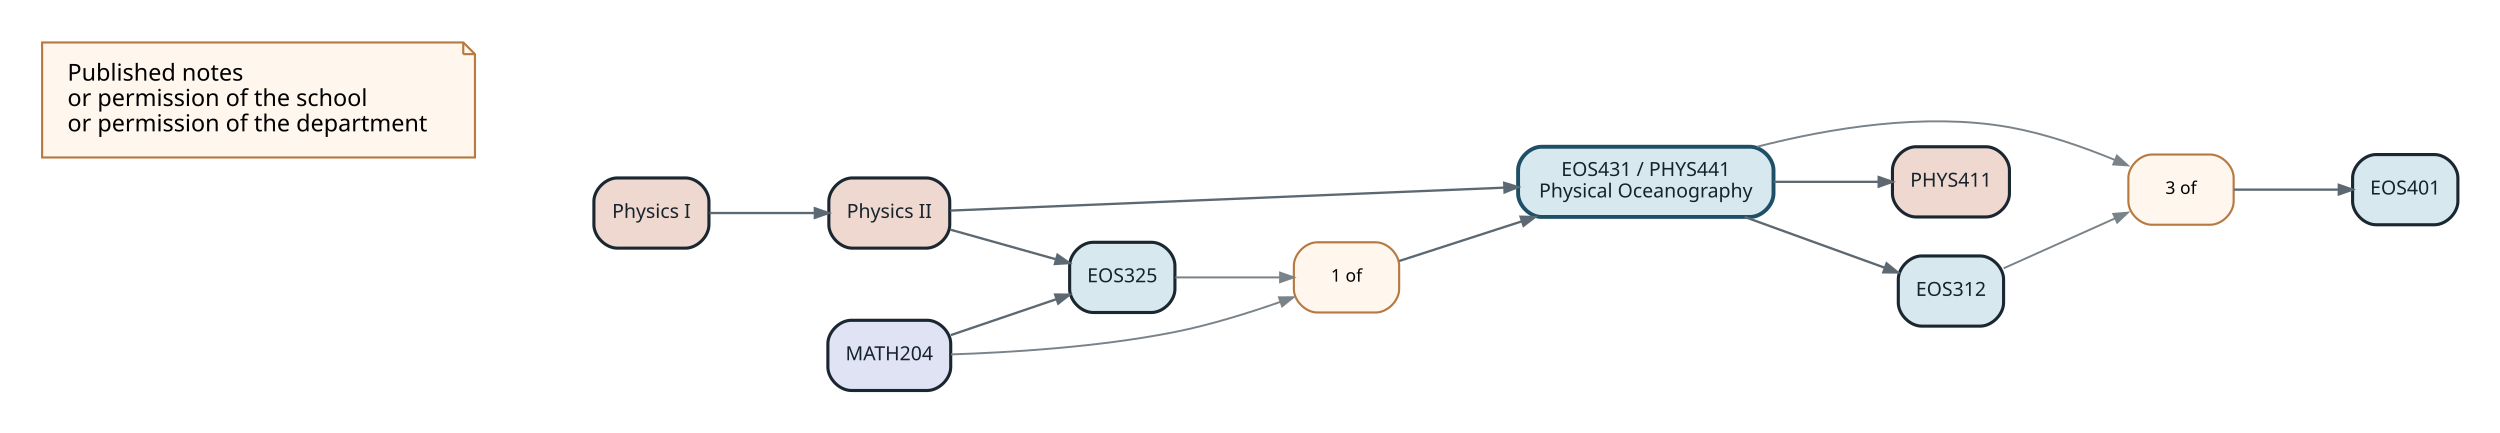
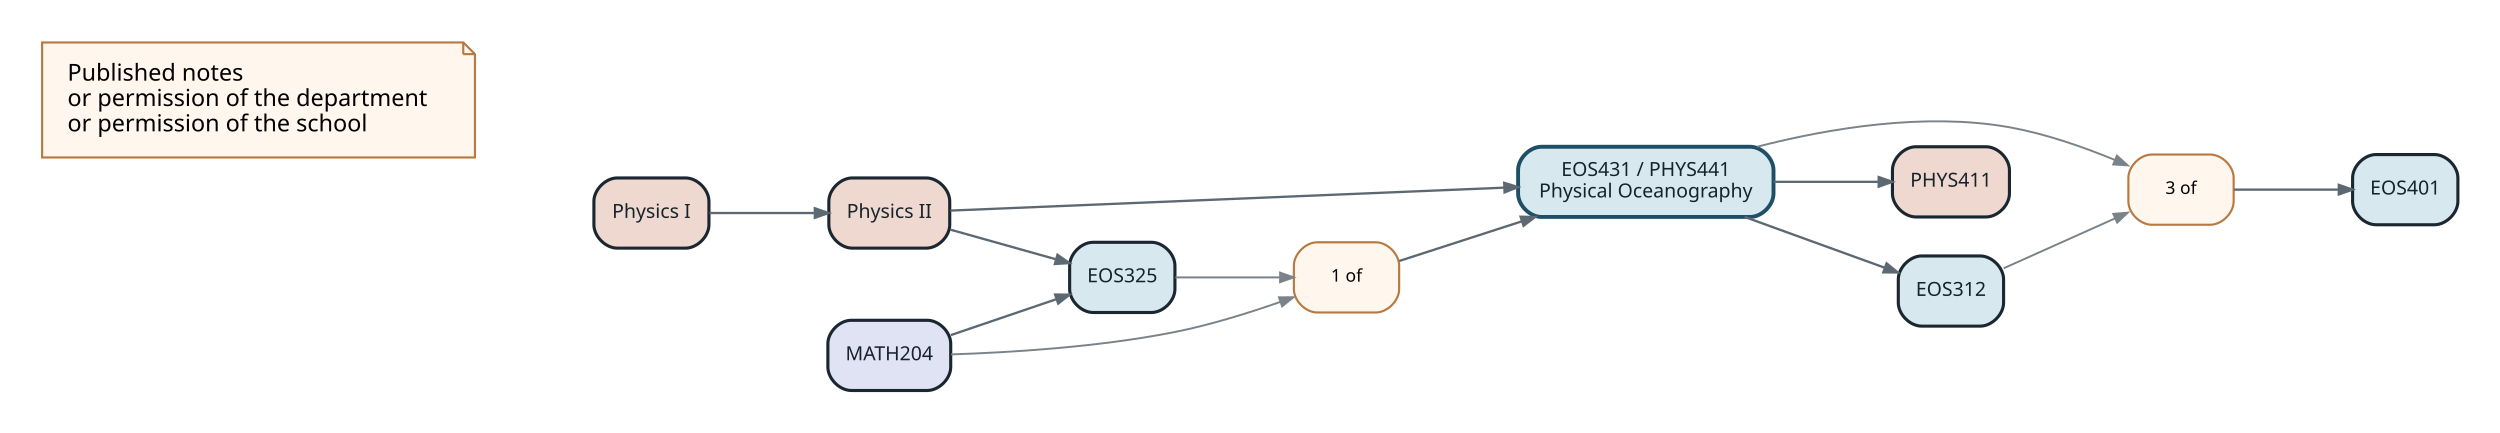
<svg xmlns="http://www.w3.org/2000/svg" xmlns:xlink="http://www.w3.org/1999/xlink" width="1282pt" height="222pt" viewBox="0.00 0.00 1282.20 221.70">
  <g id="graph0" class="graph" transform="scale(1 1) rotate(0) translate(21.6 200.1)">
    <g id="node1" class="node">
      <g id="a_node1">
        <a xlink:href="../../../courses/PHYS102A.html" xlink:title="Collapsed in simplified view: PHYS102A: General Physics I | PHYS110: Introductory Physics I | PHYS120: Physics I" target="_top">
          <path fill="#efd8cf" stroke="#1b2730" stroke-width="1.6" d="M330,-109C330,-109 295,-109 295,-109 289,-109 283,-103 283,-97 283,-97 283,-85 283,-85 283,-79 289,-73 295,-73 295,-73 330,-73 330,-73 336,-73 342,-79 342,-85 342,-85 342,-97 342,-97 342,-103 336,-109 330,-109" />
          <text text-anchor="middle" x="312.5" y="-88.5" font-family="Avenir Next" font-size="10.00" fill="#17232b">Physics I</text>
        </a>
      </g>
    </g>
    <g id="node3" class="node">
      <g id="a_node3">
        <a xlink:href="../../../courses/PHYS102B.html" xlink:title="Collapsed in simplified view: PHYS102B: General Physics II | PHYS111: Introductory Physics II | PHYS130: Physics II" target="_top">
          <path fill="#efd8cf" stroke="#1b2730" stroke-width="1.6" d="M453.5,-109C453.5,-109 415.5,-109 415.5,-109 409.5,-109 403.5,-103 403.5,-97 403.5,-97 403.5,-85 403.5,-85 403.5,-79 409.5,-73 415.5,-73 415.5,-73 453.5,-73 453.5,-73 459.5,-73 465.5,-79 465.5,-85 465.5,-85 465.5,-97 465.5,-97 465.5,-103 459.5,-109 453.5,-109" />
          <text text-anchor="middle" x="434.5" y="-88.5" font-family="Avenir Next" font-size="10.00" fill="#17232b">Physics II</text>
        </a>
      </g>
    </g>
    <g id="edge12" class="edge">
      <path fill="none" stroke="#5d6972" stroke-width="1.2" d="M342.24,-91C358.38,-91 378.71,-91 396.07,-91" />
      <polygon fill="#5d6972" stroke="#5d6972" stroke-width="1.2" points="396.32,-93.45 403.32,-91 396.32,-88.55 396.32,-93.45" />
    </g>
    <g id="node2" class="node">
      <g id="a_node2">
        <a xlink:href="../../../courses/MATH204.html" xlink:title="MATH204: Calculus IV" target="_top">
          <path fill="#dfe3f4" stroke="#1b2730" stroke-width="1.6" d="M454,-36C454,-36 415,-36 415,-36 409,-36 403,-30 403,-24 403,-24 403,-12 403,-12 403,-6 409,0 415,0 415,0 454,0 454,0 460,0 466,-6 466,-12 466,-12 466,-24 466,-24 466,-30 460,-36 454,-36" />
          <text text-anchor="middle" x="434.5" y="-15.5" font-family="Avenir Next" font-size="10.00" fill="#17232b">MATH204</text>
        </a>
      </g>
    </g>
    <g id="node4" class="node">
      <g id="a_node4">
        <a xlink:href="../../../courses/EOS325.html" xlink:title="EOS325: Earth System Modelling" target="_top">
          <path fill="#d7e9ef" stroke="#1b2730" stroke-width="1.6" d="M569,-76C569,-76 539,-76 539,-76 533,-76 527,-70 527,-64 527,-64 527,-52 527,-52 527,-46 533,-40 539,-40 539,-40 569,-40 569,-40 575,-40 581,-46 581,-52 581,-52 581,-64 581,-64 581,-70 575,-76 569,-76" />
          <text text-anchor="middle" x="554" y="-55.5" font-family="Avenir Next" font-size="10.00" fill="#17232b">EOS325</text>
        </a>
      </g>
    </g>
    <g id="edge3" class="edge">
      <path fill="none" stroke="#5d6972" stroke-width="1.2" d="M466.07,-28.41C482.61,-34.04 503.05,-41 519.96,-46.75" />
      <polygon fill="#5d6972" stroke="#5d6972" stroke-width="1.2" points="519.55,-49.2 526.97,-49.14 521.13,-44.56 519.55,-49.2" />
    </g>
    <g id="node11" class="node">
      <path fill="#fff7ee" stroke="#b7793f" stroke-width="1.1" d="M684,-76C684,-76 654,-76 654,-76 648,-76 642,-70 642,-64 642,-64 642,-52 642,-52 642,-46 648,-40 654,-40 654,-40 684,-40 684,-40 690,-40 696,-46 696,-52 696,-52 696,-64 696,-64 696,-70 690,-76 684,-76" />
      <text text-anchor="middle" x="669" y="-55.8" font-family="Avenir Next" font-size="9.00">1 of</text>
    </g>
    <g id="edge9" class="edge">
      <path fill="none" stroke="#7a8389" d="M466.16,-18.5C495.8,-19.45 541.85,-22.19 581,-30 599.25,-33.64 619.03,-39.82 635.11,-45.45" />
      <polygon fill="#7a8389" stroke="#7a8389" points="634.35,-47.78 641.76,-47.82 635.99,-43.16 634.35,-47.78" />
    </g>
    <g id="edge4" class="edge">
      <path fill="none" stroke="#5d6972" stroke-width="1.2" d="M465.76,-82.5C482.3,-77.86 502.82,-72.09 519.8,-67.33" />
      <polygon fill="#5d6972" stroke="#5d6972" stroke-width="1.2" points="520.76,-69.6 526.83,-65.35 519.43,-64.88 520.76,-69.6" />
    </g>
    <g id="node5" class="node">
      <g id="a_node5">
        <a xlink:href="../../../courses/EOS431.html" xlink:title="Equivalent or cross-listed: EOS431: Physical Oceanography | PHYS441: Physical Oceanography" target="_top">
          <path fill="#d7e9ef" stroke="#1f4f66" stroke-width="2" d="M876,-125C876,-125 769,-125 769,-125 763,-125 757,-119 757,-113 757,-113 757,-101 757,-101 757,-95 763,-89 769,-89 769,-89 876,-89 876,-89 882,-89 888,-95 888,-101 888,-101 888,-113 888,-113 888,-119 882,-125 876,-125" />
          <text text-anchor="middle" x="822.5" y="-110" font-family="Avenir Next" font-size="10.00" fill="#17232b">EOS431 / PHYS441</text>
          <text text-anchor="middle" x="822.5" y="-99" font-family="Avenir Next" font-size="10.00" fill="#17232b">Physical Oceanography</text>
        </a>
      </g>
    </g>
    <g id="edge11" class="edge">
      <path fill="none" stroke="#5d6972" stroke-width="1.2" d="M465.79,-92.26C526.55,-94.77 664.77,-100.5 749.92,-104.03" />
      <polygon fill="#5d6972" stroke="#5d6972" stroke-width="1.2" points="749.87,-106.48 756.97,-104.33 750.07,-101.59 749.87,-106.48" />
    </g>
    <g id="edge8" class="edge">
      <path fill="none" stroke="#7a8389" d="M581.21,-58C597.18,-58 617.74,-58 634.84,-58" />
      <polygon fill="#7a8389" stroke="#7a8389" points="634.93,-60.45 641.93,-58 634.93,-55.55 634.93,-60.45" />
    </g>
    <g id="node6" class="node">
      <g id="a_node6">
        <a xlink:href="../../../courses/EOS312.html" xlink:title="EOS312: Introductory Chemical Oceanography" target="_top">
          <path fill="#d7e9ef" stroke="#1b2730" stroke-width="1.6" d="M994,-69C994,-69 964,-69 964,-69 958,-69 952,-63 952,-57 952,-57 952,-45 952,-45 952,-39 958,-33 964,-33 964,-33 994,-33 994,-33 1000,-33 1006,-39 1006,-45 1006,-45 1006,-57 1006,-57 1006,-63 1000,-69 994,-69" />
          <text text-anchor="middle" x="979" y="-48.5" font-family="Avenir Next" font-size="10.00" fill="#17232b">EOS312</text>
        </a>
      </g>
    </g>
    <g id="edge2" class="edge">
      <path fill="none" stroke="#5d6972" stroke-width="1.2" d="M873.24,-88.97C896.69,-80.47 924.05,-70.56 944.92,-62.99" />
      <polygon fill="#5d6972" stroke="#5d6972" stroke-width="1.2" points="945.99,-65.21 951.74,-60.52 944.32,-60.6 945.99,-65.21" />
    </g>
    <g id="node7" class="node">
      <g id="a_node7">
        <a xlink:href="../../../courses/PHYS411.html" xlink:title="PHYS411: Time Series Analysis" target="_top">
          <path fill="#efd8cf" stroke="#1b2730" stroke-width="1.6" d="M997,-125C997,-125 961,-125 961,-125 955,-125 949,-119 949,-113 949,-113 949,-101 949,-101 949,-95 955,-89 961,-89 961,-89 997,-89 997,-89 1003,-89 1009,-95 1009,-101 1009,-101 1009,-113 1009,-113 1009,-119 1003,-125 997,-125" />
          <text text-anchor="middle" x="979" y="-104.5" font-family="Avenir Next" font-size="10.00" fill="#17232b">PHYS411</text>
        </a>
      </g>
    </g>
    <g id="edge13" class="edge">
      <path fill="none" stroke="#5d6972" stroke-width="1.2" d="M888.13,-107C906.48,-107 925.82,-107 941.83,-107" />
      <polygon fill="#5d6972" stroke="#5d6972" stroke-width="1.2" points="941.94,-109.45 948.94,-107 941.94,-104.55 941.94,-109.45" />
    </g>
    <g id="node10" class="node">
      <path fill="#fff7ee" stroke="#b7793f" stroke-width="1.1" d="M1112,-121C1112,-121 1082,-121 1082,-121 1076,-121 1070,-115 1070,-109 1070,-109 1070,-97 1070,-97 1070,-91 1076,-85 1082,-85 1082,-85 1112,-85 1112,-85 1118,-85 1124,-91 1124,-97 1124,-97 1124,-109 1124,-109 1124,-115 1118,-121 1112,-121" />
      <text text-anchor="middle" x="1097" y="-100.8" font-family="Avenir Next" font-size="9.00">3 of</text>
    </g>
    <g id="edge6" class="edge">
      <path fill="none" stroke="#7a8389" d="M879.64,-125.02C916.49,-134.5 965.71,-142.71 1009,-135 1027.44,-131.72 1047.09,-124.81 1063.05,-118.24" />
      <polygon fill="#7a8389" stroke="#7a8389" points="1064.14,-120.44 1069.64,-115.46 1062.24,-115.92 1064.14,-120.44" />
    </g>
    <g id="edge5" class="edge">
      <path fill="none" stroke="#7a8389" d="M1006.03,-62.67C1022.93,-70.24 1045.09,-80.18 1063.19,-88.29" />
      <polygon fill="#7a8389" stroke="#7a8389" points="1062.26,-90.56 1069.65,-91.19 1064.27,-86.09 1062.26,-90.56" />
    </g>
    <g id="node8" class="node">
      <g id="a_node8">
        <a xlink:href="../../../courses/EOS401.html" xlink:title="EOS401: Oceanographic Field School" target="_top">
          <path fill="#d7e9ef" stroke="#1b2730" stroke-width="1.6" d="M1227,-121C1227,-121 1197,-121 1197,-121 1191,-121 1185,-115 1185,-109 1185,-109 1185,-97 1185,-97 1185,-91 1191,-85 1197,-85 1197,-85 1227,-85 1227,-85 1233,-85 1239,-91 1239,-97 1239,-97 1239,-109 1239,-109 1239,-115 1233,-121 1227,-121" />
          <text text-anchor="middle" x="1212" y="-100.5" font-family="Avenir Next" font-size="10.00" fill="#17232b">EOS401</text>
        </a>
      </g>
    </g>
    <g id="node9" class="node">
      <polygon fill="#fff7ee" stroke="#b7793f" stroke-width="1.1" points="216,-178.5 0,-178.5 0,-119.5 222,-119.5 222,-172.5 216,-178.5" />
      <polyline fill="none" stroke="#b7793f" stroke-width="1.1" points="216,-178.5 216,-172.5 " />
      <polyline fill="none" stroke="#b7793f" stroke-width="1.1" points="222,-172.5 216,-172.5 " />
      <text text-anchor="start" x="13" y="-158.9" font-family="Avenir Next" font-size="12.00">Published notes</text>
-       <text text-anchor="start" x="13" y="-145.9" font-family="Avenir Next" font-size="12.00">or permission of the school</text>
-       <text text-anchor="start" x="13" y="-132.9" font-family="Avenir Next" font-size="12.00">or permission of the department</text>
+       <text text-anchor="start" x="13" y="-145.9" font-family="Avenir Next" font-size="12.00">or permission of the department</text>
+       <text text-anchor="start" x="13" y="-132.9" font-family="Avenir Next" font-size="12.00">or permission of the school</text>
    </g>
    <g id="edge7" class="edge">
      <path fill="none" stroke="#5d6972" stroke-width="1.2" d="M1124.21,-103C1140.18,-103 1160.74,-103 1177.84,-103" />
      <polygon fill="#5d6972" stroke="#5d6972" stroke-width="1.2" points="1177.93,-105.45 1184.93,-103 1177.93,-100.55 1177.93,-105.45" />
    </g>
    <g id="edge10" class="edge">
      <path fill="none" stroke="#5d6972" stroke-width="1.2" d="M696.04,-66.42C713.37,-72.03 736.91,-79.64 758.92,-86.76" />
      <polygon fill="#5d6972" stroke="#5d6972" stroke-width="1.2" points="758.28,-89.13 765.69,-88.95 759.79,-84.47 758.28,-89.13" />
    </g>
  </g>
</svg>
